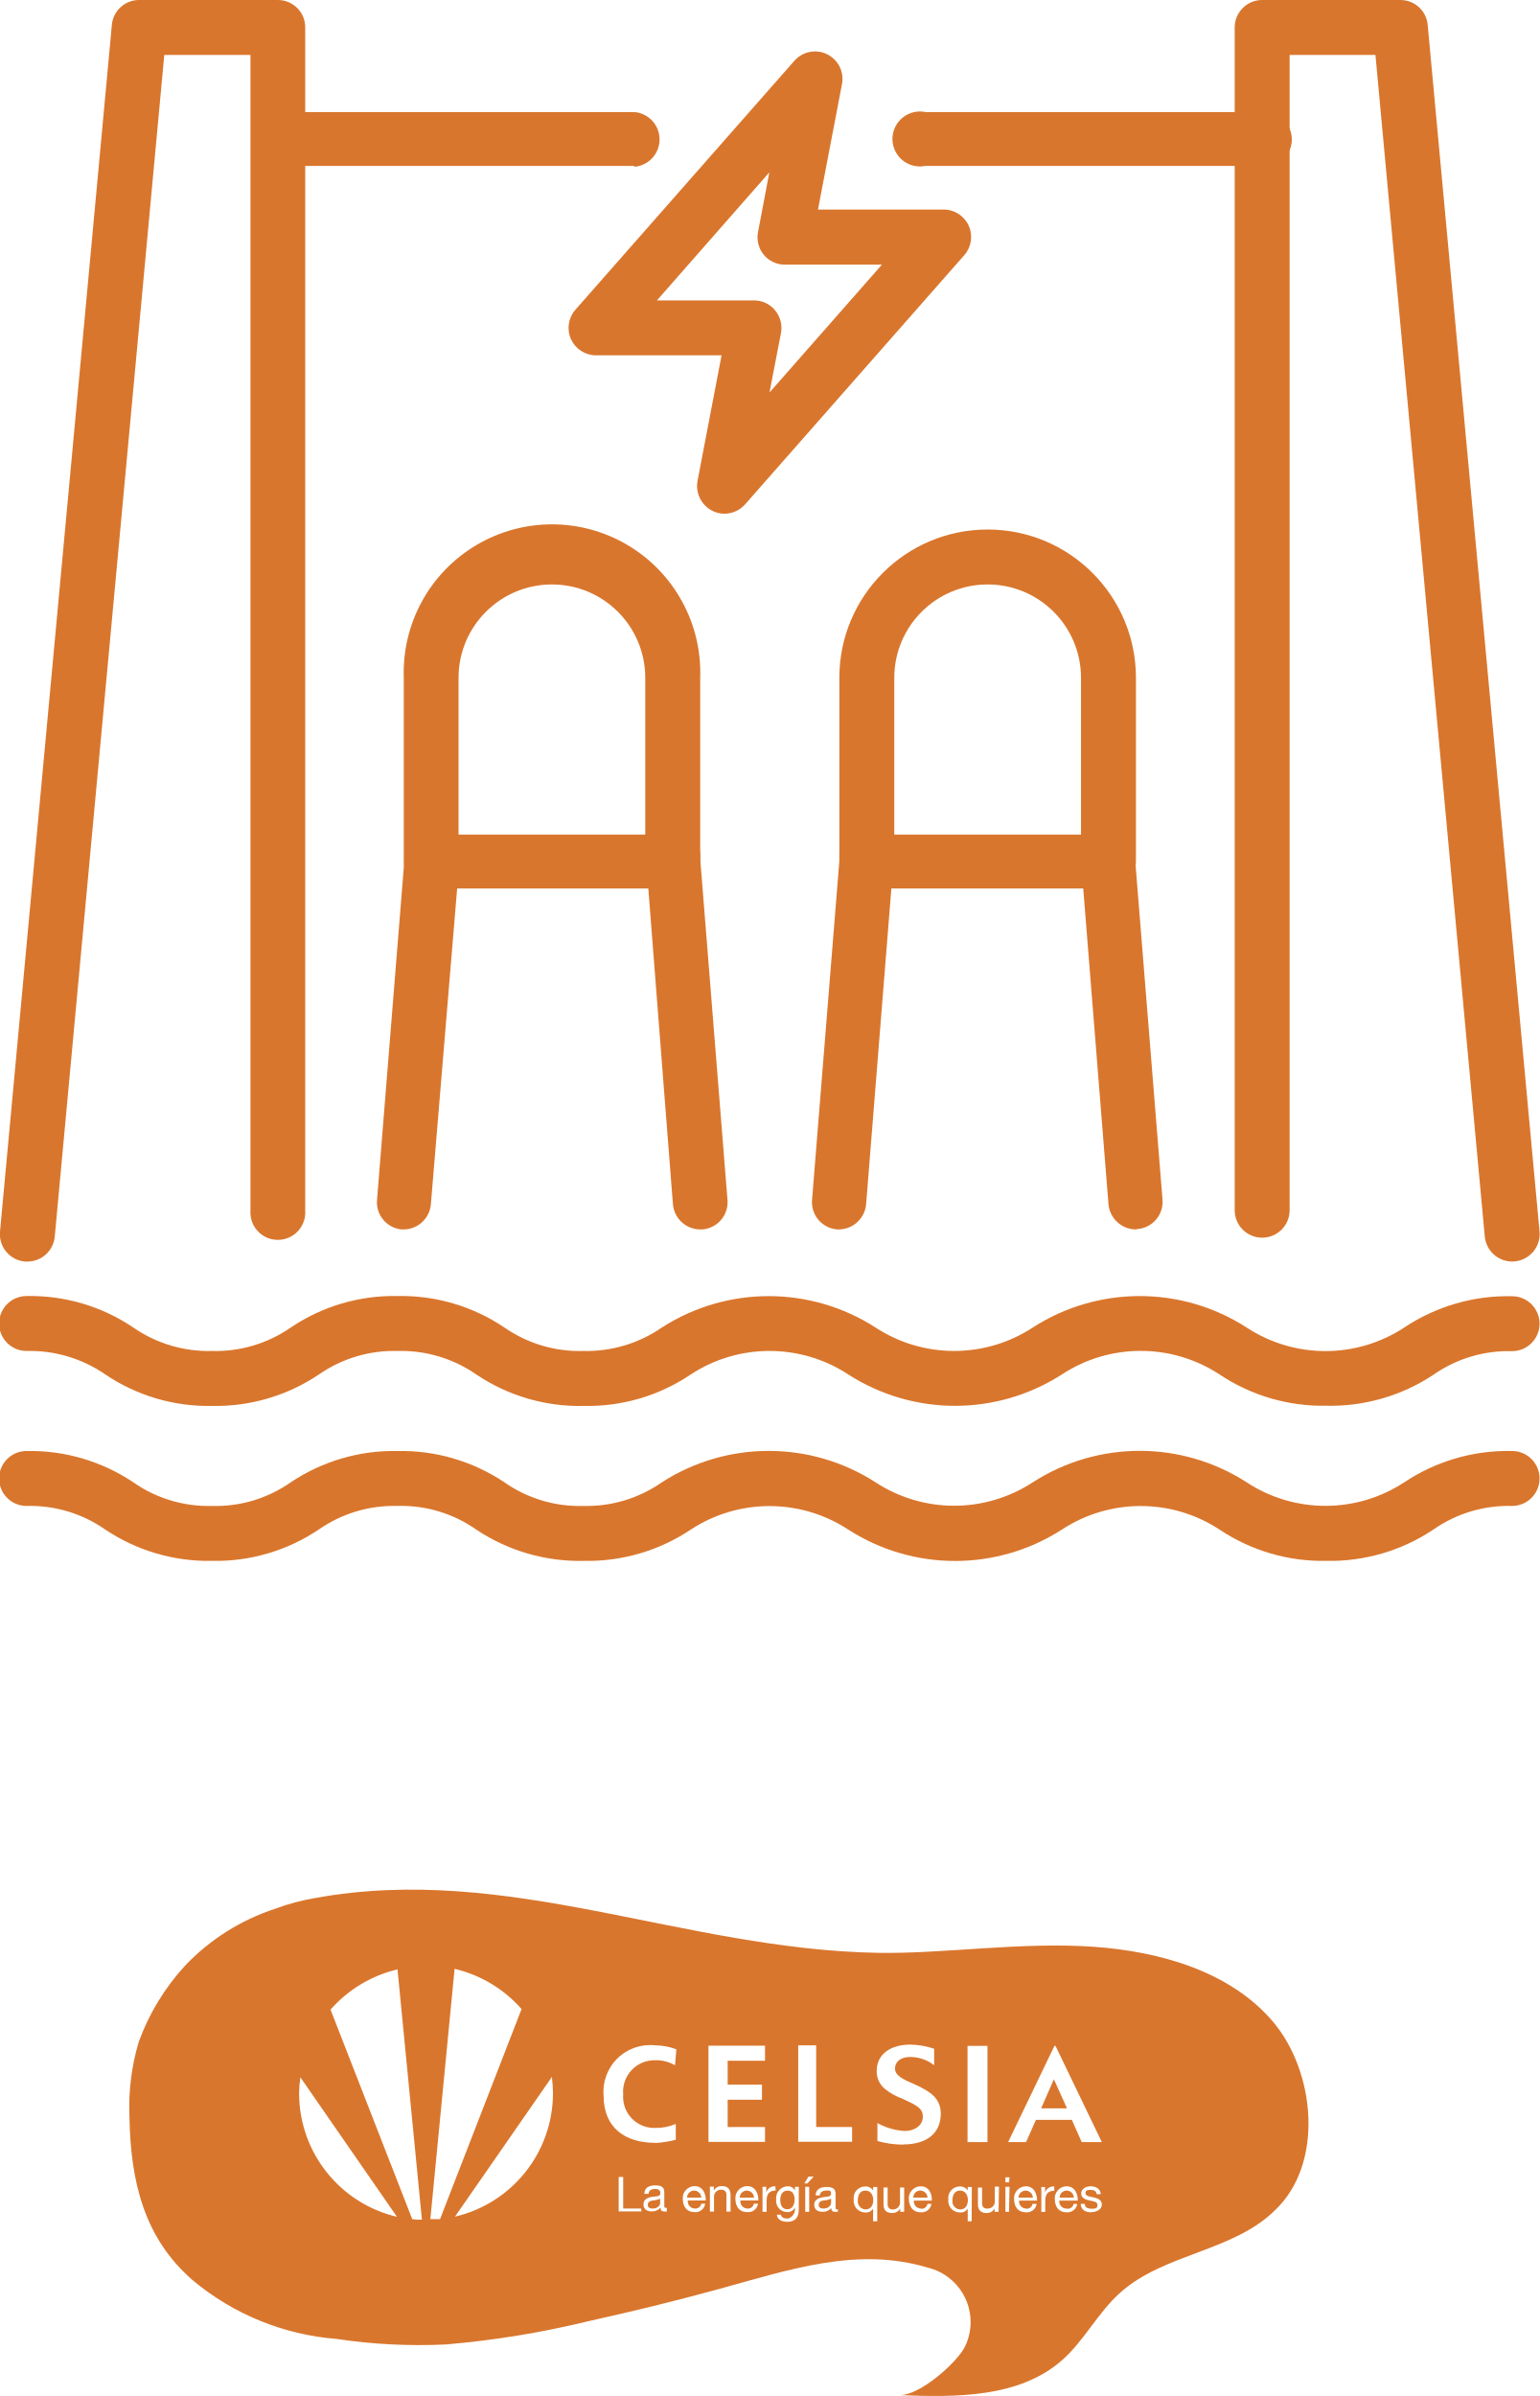
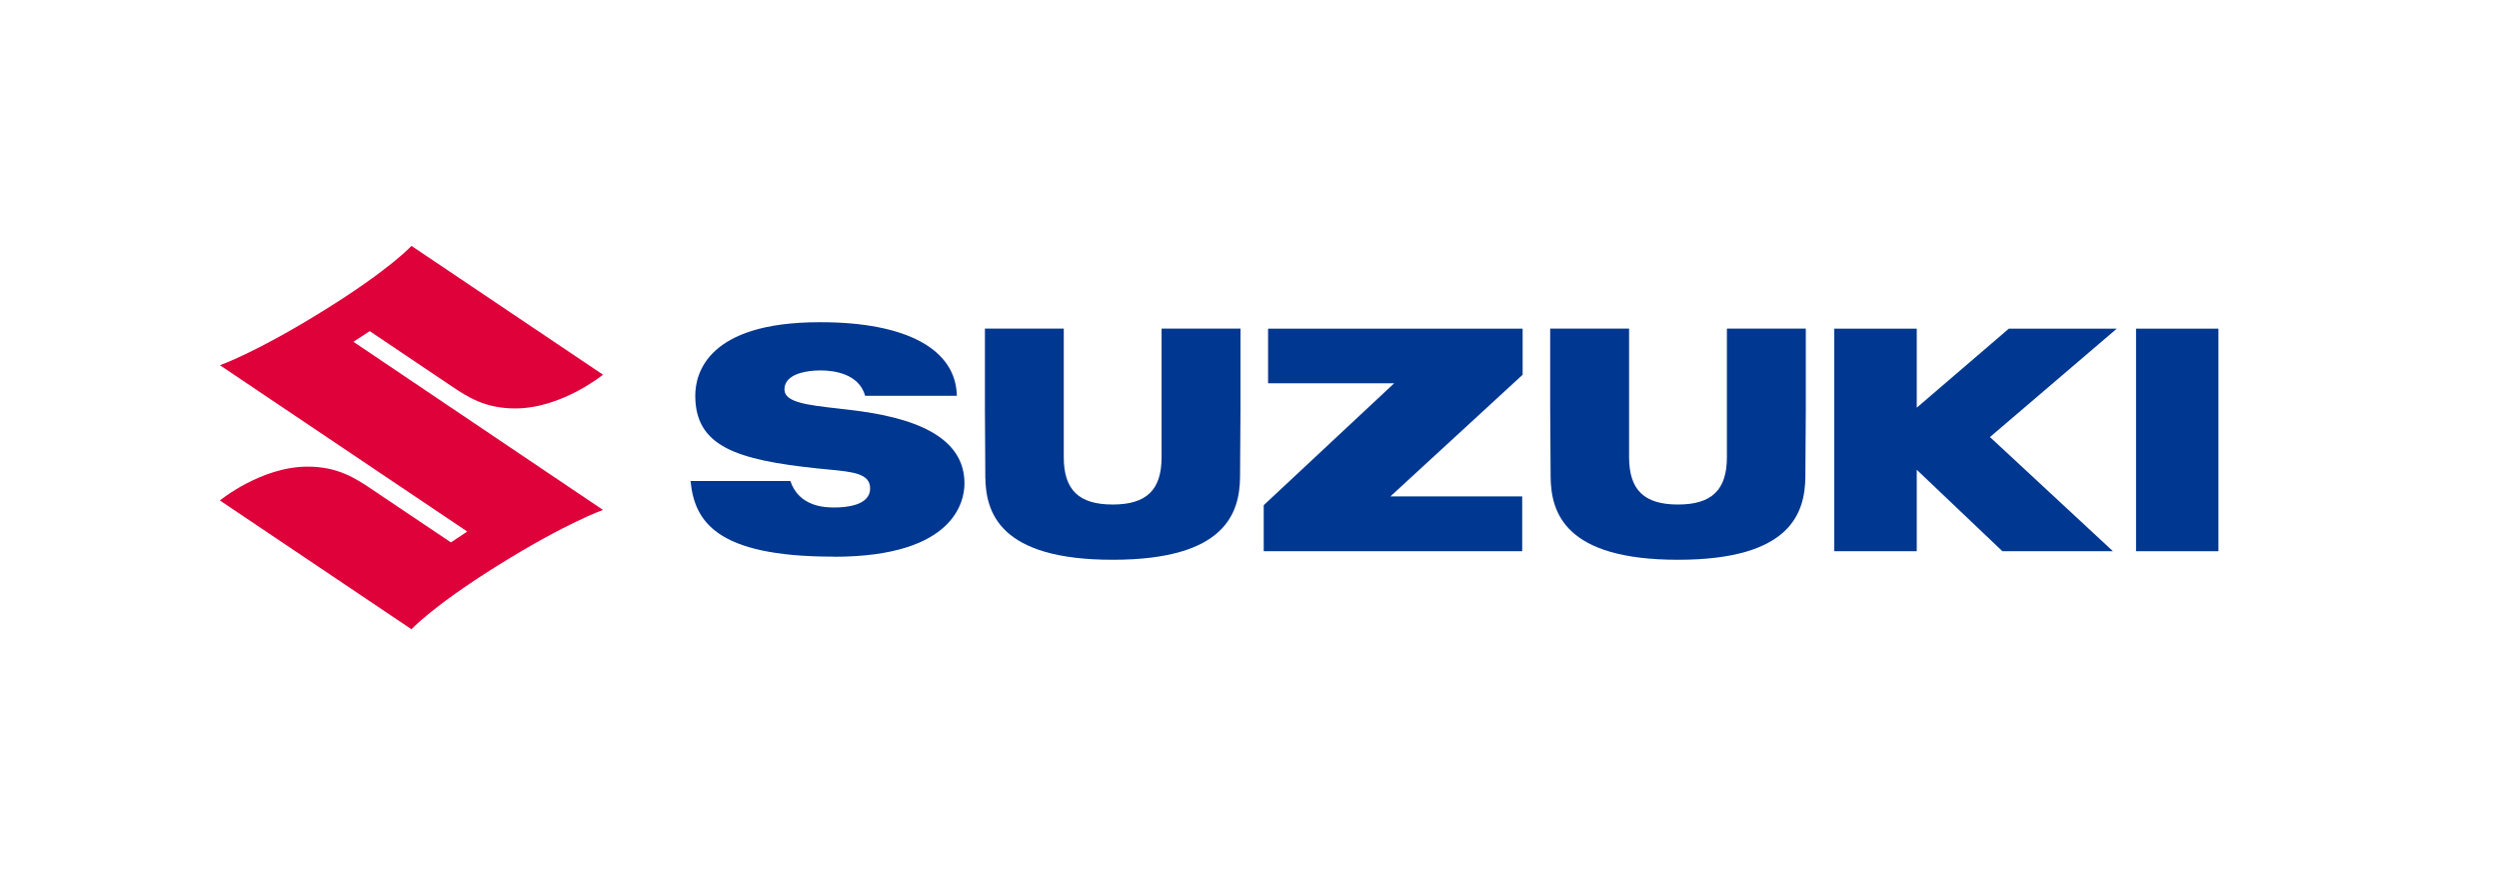
- <svg xmlns="http://www.w3.org/2000/svg" viewBox="0 0 85.75 133.44">
+ <svg xmlns="http://www.w3.org/2000/svg" viewBox="0 0 566.93 198.43">
  <defs>
-     <style>.cls-1{fill:#d9762d;}</style>
+     <style>.cls-1{fill:#003790;}.cls-2{fill:#df013a;}.cls-3{fill:none;}</style>
  </defs>
  <g id="Layer_2" data-name="Layer 2">
-     <g id="Capa_1" data-name="Capa 1">
-       <path class="cls-1" d="M36.08,122.8c0,.15.13.2.27.2.3,0,.42-.19.42-.31v-.24a1.12,1.12,0,0,1-.41.1C36.21,122.57,36.08,122.63,36.08,122.8Z" />
-       <path class="cls-1" d="M38.66,122a.39.39,0,0,0-.39.39h.79A.4.4,0,0,0,38.66,122Z" />
-       <path class="cls-1" d="M43.87,122c-.29,0-.41.24-.41.51s.09.53.39.53.41-.28.41-.54S44.16,122,43.87,122Z" />
-       <path class="cls-1" d="M51.26,122a.38.38,0,0,0-.39.39h.79A.4.4,0,0,0,51.26,122Z" />
-       <path class="cls-1" d="M41.6,122a.4.4,0,0,0-.4.39H42A.41.41,0,0,0,41.6,122Z" />
-       <path class="cls-1" d="M57.13,122a.4.4,0,0,0-.4.39h.8A.41.41,0,0,0,57.13,122Z" />
-       <path class="cls-1" d="M45.6,122.8c0,.15.12.2.26.2.3,0,.43-.19.43-.31v-.24a1.13,1.13,0,0,1-.42.1C45.72,122.57,45.6,122.63,45.6,122.8Z" />
-       <path class="cls-1" d="M48.2,122c-.31,0-.42.27-.42.54a.45.45,0,0,0,.43.51c.31,0,.43-.26.43-.52S48.51,122,48.2,122Z" />
-       <path class="cls-1" d="M53.47,122c-.31,0-.42.27-.42.54a.45.45,0,0,0,.43.51c.31,0,.43-.26.43-.52S53.78,122,53.47,122Z" />
-       <path class="cls-1" d="M70.9,112.59c-2.38-2.8-6.29-3.91-10-4.17-4.06-.28-8.3.4-12,.34-10.91-.2-20.57-5-31.31-3.06a12,12,0,0,0-2.28.61,12.1,12.1,0,0,0-5,3.16,12.7,12.7,0,0,0-2.58,4.24,12.7,12.7,0,0,0-.52,4.18c.06,3.59.81,6.75,3.52,9.1a14.23,14.23,0,0,0,8,3.27,31.19,31.19,0,0,0,6.1.31,52.29,52.29,0,0,0,7.92-1.29c2.64-.59,4.62-1.07,7.23-1.78,4-1.1,7.77-2.39,11.69-1.21a3.12,3.12,0,0,1,2.09,4.37c-.39.86-2.53,2.78-3.67,2.73,3.17.13,6.68.15,9.06-1.94,1.25-1.1,2-2.66,3.25-3.77,2.45-2.19,6.3-2.28,8.63-4.6C73.75,120.49,73.27,115.39,70.9,112.59Zm-54.24,4a6.69,6.69,0,0,1,.07-.9l5.38,7.77A7.07,7.07,0,0,1,16.66,116.58Zm6.3,7-4.55-11.67a7.18,7.18,0,0,1,3.73-2.24l1.36,13.94C23.32,123.62,23.13,123.62,23,123.6Zm1.55,0c-.18,0-.36,0-.54,0l1.35-13.94a7.14,7.14,0,0,1,3.73,2.24Zm.84-.15,5.39-7.77a8.87,8.87,0,0,1,.06.9A7.07,7.07,0,0,1,25.35,123.45Zm19.11-9.53h1v4.55h2v.82H44.46Zm-8.73,9.25H34.46v-1.92h.25V123h1Zm1.41,0a.35.35,0,0,1-.16,0c-.12,0-.19-.06-.19-.21a.62.62,0,0,1-.49.21c-.25,0-.46-.11-.46-.39s.23-.38.47-.42.47,0,.47-.21-.17-.23-.31-.23-.34.06-.35.27h-.23c0-.35.28-.47.59-.47s.52.06.52.38v.72c0,.1,0,.15.07.15h.07Zm-.64-3.82c-1.7,0-2.88-.85-2.88-2.62a2.6,2.6,0,0,1,2.87-2.81,3.45,3.45,0,0,1,1.18.22l-.07.89a2.13,2.13,0,0,0-1.13-.28,1.75,1.75,0,0,0-1.76,1.9,1.73,1.73,0,0,0,1.79,1.87,2.82,2.82,0,0,0,1.14-.22l0,.88A5.89,5.89,0,0,1,36.5,119.35ZM38.7,123a.33.33,0,0,0,.36-.27h.22a.55.55,0,0,1-.59.47c-.44,0-.65-.3-.66-.73a.67.67,0,0,1,.65-.72c.49,0,.64.46.63.8h-1A.4.4,0,0,0,38.7,123Zm.76-9.07h3.15v.84H40.53v1.33h1.91v.84H40.53v1.52h2.08v.83H39.46Zm1.23,9.24h-.23v-.94a.26.26,0,0,0-.28-.28.39.39,0,0,0-.41.44v.78h-.23v-1.39h.22V122h0a.48.48,0,0,1,.45-.25c.37,0,.48.21.48.51Zm.94-.17a.33.33,0,0,0,.36-.27h.23a.55.55,0,0,1-.6.47c-.44,0-.65-.3-.66-.73a.67.67,0,0,1,.65-.72c.49,0,.64.46.63.8h-1A.4.4,0,0,0,41.63,123Zm1.57-1c-.37,0-.5.21-.5.56v.62h-.23v-1.39h.21v.3h0a.5.5,0,0,1,.51-.33Zm1.29,1.06c0,.45-.21.68-.64.68-.26,0-.56-.1-.58-.4h.23c0,.16.21.22.36.22s.42-.21.42-.52v-.1h0a.46.46,0,0,1-.43.26.63.63,0,0,1-.62-.71.66.66,0,0,1,.64-.73.45.45,0,0,1,.41.23h0v-.2h.21Zm.58.12h-.22v-1.39h.22Zm-.1-1.58H44.8l.23-.38h.29Zm1.69,1.58a.37.37,0,0,1-.17,0c-.11,0-.19-.06-.19-.21a.59.59,0,0,1-.49.21c-.25,0-.46-.11-.46-.39s.24-.38.47-.42.47,0,.47-.21S46.13,122,46,122s-.33.06-.34.27h-.23c0-.35.28-.47.59-.47s.52.06.52.38v.72c0,.1,0,.15.07.15h.07Zm2.2.53h-.23V123h0a.45.45,0,0,1-.44.22.65.65,0,0,1-.64-.73.64.64,0,0,1,.63-.72.51.51,0,0,1,.45.22h0v-.19h.23Zm1.5-.53h-.22V123h0a.5.5,0,0,1-.45.25c-.37,0-.48-.21-.48-.5v-.92h.23v.94a.26.26,0,0,0,.28.28.39.39,0,0,0,.41-.43v-.79h.23Zm.94-.17a.33.33,0,0,0,.36-.27h.22a.55.55,0,0,1-.59.47c-.44,0-.65-.3-.67-.73a.67.67,0,0,1,.66-.72c.49,0,.64.46.62.8h-1A.4.4,0,0,0,51.3,123Zm-1-3.57a5.42,5.42,0,0,1-1.43-.2v-1a3.55,3.55,0,0,0,1.53.44c.56,0,1-.32,1-.79s-.32-.63-1.12-1a3.34,3.34,0,0,1-1-.56,1.25,1.25,0,0,1-.45-1c0-.9.74-1.46,1.88-1.46a4.26,4.26,0,0,1,1.32.23v.92a2.14,2.14,0,0,0-1.35-.46c-.5,0-.83.26-.83.64s.39.58,1.07.87c1,.45,1.47.84,1.48,1.64C52.4,118.82,51.6,119.43,50.31,119.43Zm3.82,4.27H53.9V123h0a.45.45,0,0,1-.44.22.65.65,0,0,1-.64-.73.64.64,0,0,1,.63-.72.51.51,0,0,1,.45.22h0v-.19h.23Zm-.23-4.41v-5.36H55v5.36Zm1.73,3.88h-.22V123h0a.5.5,0,0,1-.45.25c-.37,0-.48-.21-.48-.5v-.92h.23v.94A.26.26,0,0,0,55,123a.39.39,0,0,0,.41-.43v-.79h.23Zm.58,0H56v-1.39h.23Zm0-1.64H56v-.28h.23Zm.95,1.47a.33.33,0,0,0,.36-.27h.23a.55.55,0,0,1-.59.47c-.45,0-.66-.3-.67-.73a.67.67,0,0,1,.65-.72c.49,0,.64.46.63.8h-1A.4.4,0,0,0,57.16,123Zm1.57-1c-.37,0-.5.21-.5.56v.62H58v-1.39h.21v.3h0a.5.5,0,0,1,.51-.33Zm.72,1a.33.33,0,0,0,.36-.27H60a.55.55,0,0,1-.59.47c-.44,0-.65-.3-.66-.73a.67.67,0,0,1,.65-.72c.49,0,.64.46.63.8H59A.4.4,0,0,0,59.45,123Zm1.34.2c-.31,0-.57-.12-.59-.47h.23c0,.21.19.27.37.27s.34,0,.34-.2-.23-.21-.45-.26-.46-.13-.46-.39.28-.4.52-.4.55.1.57.44h-.23c0-.18-.17-.24-.32-.24s-.3,0-.3.18.25.19.46.24.45.13.45.4S61.07,123.2,60.79,123.2Zm-.53-3.91-.55-1.24h-2l-.55,1.24h-1l2.58-5.36h.06l2.58,5.36Z" />
-       <path class="cls-1" d="M59.41,122a.39.39,0,0,0-.39.39h.79A.4.4,0,0,0,59.41,122Z" />
-       <polygon class="cls-1" points="57.99 117.42 59.43 117.42 58.7 115.8 57.99 117.42" />
-       <path class="cls-1" d="M73.88,78.29a10.35,10.35,0,0,1-5.95-1.74,8,8,0,0,0-8.79,0,11,11,0,0,1-11.89,0,8,8,0,0,0-8.78,0,10.25,10.25,0,0,1-5.94,1.75,10.29,10.29,0,0,1-6-1.75,7.34,7.34,0,0,0-4.39-1.31,7.33,7.33,0,0,0-4.38,1.31,10.29,10.29,0,0,1-5.95,1.75,10.25,10.25,0,0,1-5.94-1.75,7.39,7.39,0,0,0-4.39-1.31,1.53,1.53,0,0,1,0-3.06,10.25,10.25,0,0,1,5.94,1.75,7.36,7.36,0,0,0,4.39,1.31,7.34,7.34,0,0,0,4.39-1.31,10.25,10.25,0,0,1,5.94-1.75,10.26,10.26,0,0,1,5.95,1.75,7.34,7.34,0,0,0,4.39,1.31,7.39,7.39,0,0,0,4.39-1.31,11,11,0,0,1,11.89,0,8,8,0,0,0,8.77,0,11,11,0,0,1,11.9,0,8,8,0,0,0,8.79,0,10.4,10.4,0,0,1,6-1.74,1.53,1.53,0,0,1,0,3.06,7.3,7.3,0,0,0-4.39,1.32A10.37,10.37,0,0,1,73.88,78.29Z" />
-       <path class="cls-1" d="M73.88,86.93a10.35,10.35,0,0,1-5.95-1.74,8,8,0,0,0-8.79,0,11,11,0,0,1-11.89,0,8,8,0,0,0-8.78,0,10.33,10.33,0,0,1-5.94,1.74,10.37,10.37,0,0,1-6-1.74,7.27,7.27,0,0,0-4.39-1.32,7.33,7.33,0,0,0-4.38,1.31,10.29,10.29,0,0,1-5.95,1.75,10.33,10.33,0,0,1-5.94-1.74,7.32,7.32,0,0,0-4.39-1.32,1.53,1.53,0,0,1,0-3.06,10.33,10.33,0,0,1,5.94,1.74,7.3,7.3,0,0,0,4.39,1.32,7.27,7.27,0,0,0,4.39-1.32,10.33,10.33,0,0,1,5.94-1.74,10.35,10.35,0,0,1,5.95,1.74,7.27,7.27,0,0,0,4.39,1.32,7.32,7.32,0,0,0,4.39-1.32,11,11,0,0,1,11.89,0,8,8,0,0,0,8.77,0,11,11,0,0,1,11.9,0,8,8,0,0,0,8.79,0,10.4,10.4,0,0,1,6-1.74,1.53,1.53,0,0,1,0,3.06,7.3,7.3,0,0,0-4.39,1.32A10.37,10.37,0,0,1,73.88,86.93Z" />
-       <path class="cls-1" d="M84.22,70.26a1.54,1.54,0,0,1-1.52-1.39L76.61,3.06H71.83V67.4a1.53,1.53,0,0,1-3.06,0V1.53A1.53,1.53,0,0,1,70.3,0H78a1.52,1.52,0,0,1,1.52,1.39l6.23,67.2a1.53,1.53,0,0,1-1.38,1.66Z" />
-       <path class="cls-1" d="M1.53,70.26H1.39A1.53,1.53,0,0,1,0,68.59L6.23,1.39A1.52,1.52,0,0,1,7.75,0h7.7A1.52,1.52,0,0,1,17,1.53V67.4a1.53,1.53,0,1,1-3.05,0V3.06H9.15L3.05,68.87A1.53,1.53,0,0,1,1.53,70.26Z" />
-       <path class="cls-1" d="M35.33,9.24H15.45a1.53,1.53,0,0,1,0-3H35.33a1.53,1.53,0,0,1,0,3.05Z" />
-       <path class="cls-1" d="M37.47,49.48H24A1.52,1.52,0,0,1,22.49,48V37.75a8.26,8.26,0,1,1,16.51,0V48A1.52,1.52,0,0,1,37.47,49.48Zm-11.93-3h10.4V37.75a5.2,5.2,0,0,0-10.4,0Z" />
-       <path class="cls-1" d="M22.49,68.47h-.13A1.52,1.52,0,0,1,21,66.82l1.53-19a1.53,1.53,0,0,1,3.05.25L24,67.06A1.53,1.53,0,0,1,22.49,68.47Z" />
-       <path class="cls-1" d="M39,68.47a1.53,1.53,0,0,1-1.52-1.41L36,48.08a1.53,1.53,0,1,1,3-.25l1.52,19a1.52,1.52,0,0,1-1.4,1.64Z" />
-       <path class="cls-1" d="M61.74,49.48H48.28A1.53,1.53,0,0,1,46.75,48V37.75a8.26,8.26,0,0,1,16.52,0V48A1.53,1.53,0,0,1,61.74,49.48Zm-11.93-3h10.4V37.75a5.2,5.2,0,0,0-10.4,0Z" />
-       <path class="cls-1" d="M46.75,68.47h-.12a1.52,1.52,0,0,1-1.4-1.64l1.53-19a1.53,1.53,0,1,1,3,.25l-1.52,19A1.54,1.54,0,0,1,46.75,68.47Z" />
-       <path class="cls-1" d="M63.26,68.47a1.54,1.54,0,0,1-1.52-1.41l-1.52-19a1.53,1.53,0,1,1,3-.25l1.53,19a1.52,1.52,0,0,1-1.4,1.64Z" />
-       <path class="cls-1" d="M70.3,9.24H51.54a1.53,1.53,0,1,1,0-3H70.3a1.53,1.53,0,1,1,0,3.05Z" />
-       <path class="cls-1" d="M40.35,28.61a1.5,1.5,0,0,1-.67-.16,1.55,1.55,0,0,1-.83-1.66l1.34-7h-7a1.53,1.53,0,0,1-1.15-2.53L44.25,3.38A1.53,1.53,0,0,1,46.9,4.67l-1.34,7h7a1.53,1.53,0,0,1,1.15,2.54L41.5,28.09A1.55,1.55,0,0,1,40.35,28.61ZM36.59,16.73H42a1.52,1.52,0,0,1,1.17.55,1.55,1.55,0,0,1,.33,1.26l-.64,3.32,6.26-7.12H43.72a1.52,1.52,0,0,1-1.5-1.81l.63-3.33Z" />
+     <g id="center">
+       <rect class="cls-1" x="484.59" y="74.53" width="18.69" height="50.47" />
+       <polygon class="cls-1" points="454.27 125 434.84 106.53 434.84 125 416.13 125 416.13 74.53 434.84 74.53 434.84 92.45 455.73 74.53 480.22 74.53 451.45 99.11 479.35 125 454.27 125" />
+       <path class="cls-1" d="M380.67,126.94c-25.72,0-28.81-10.74-28.89-18.82,0-4.49-.1-12.78-.1-15.29V74.52h17.9v29.16c0,7.42,3.42,10.73,11.09,10.73s11.1-3.31,11.1-10.73V74.52h17.9V92.83c0,2.47-.06,10.76-.1,15.29C409.48,116.2,406.4,126.94,380.67,126.94Z" />
+       <polygon class="cls-1" points="286.69 125 286.69 114.56 316.29 86.91 287.68 86.91 287.68 74.53 345.43 74.53 345.43 84.98 315.43 112.57 345.33 112.57 345.33 125 286.69 125" />
+       <path class="cls-1" d="M252.43,126.94c-25.73,0-28.81-10.74-28.9-18.82,0-4.47-.09-12.76-.09-15.29V74.52h17.89v29.16c0,7.42,3.43,10.73,11.1,10.73s11.09-3.31,11.09-10.73V74.52h17.9V92.83c0,2.53-.05,10.82-.1,15.29C281.24,116.2,278.16,126.94,252.43,126.94Z" />
+       <path class="cls-1" d="M189,126.23c-26.77,0-31.45-8.2-32.34-17.15h22.64c2.05,6,8.1,6,10.1,6,2.42,0,8-.41,8-4.3,0-3.4-3.8-3.77-9.54-4.32l-2.36-.23c-18.42-1.94-27.77-5-27.77-16.51,0-5,2.75-16.65,28.2-16.65h.23c19.47,0,30.71,6.13,30.91,16.69H196.27c-1.41-5-7-5.76-10.17-5.76-1.24,0-5.44.15-7.26,2.1a3.12,3.12,0,0,0-.86,2.42c.17,2.75,5.39,3.35,12,4.1,1.36.15,2.78.31,4.22.5,16.55,2.12,24.6,7.52,24.6,16.52,0,3.88-2.12,16.54-29.4,16.62Z" />
+       <path id="refine_final" data-name="refine final" class="cls-2" d="M83.87,75.09l18.5,12.44c3.83,2.58,7.76,5.09,14.52,5.09,10.53,0,19.91-7.65,19.91-7.65L93.34,55.76S88.6,61,73.71,70.25C58.08,80,49.89,82.82,49.89,82.82L106,120.54,102.29,123l-18-12.09c-3.82-2.57-7.76-5.09-14.52-5.09-10.53,0-19.89,7.67-19.89,7.67l43.47,29.21s4.74-5.22,19.62-14.49c15.63-9.74,23.83-12.57,23.83-12.57L80.18,77.51Z" />
+       <line class="cls-3" x1="283.46" x2="283.46" y2="198.43" />
+       <line class="cls-3" y1="99.21" x2="566.93" y2="99.21" />
    </g>
  </g>
</svg>
